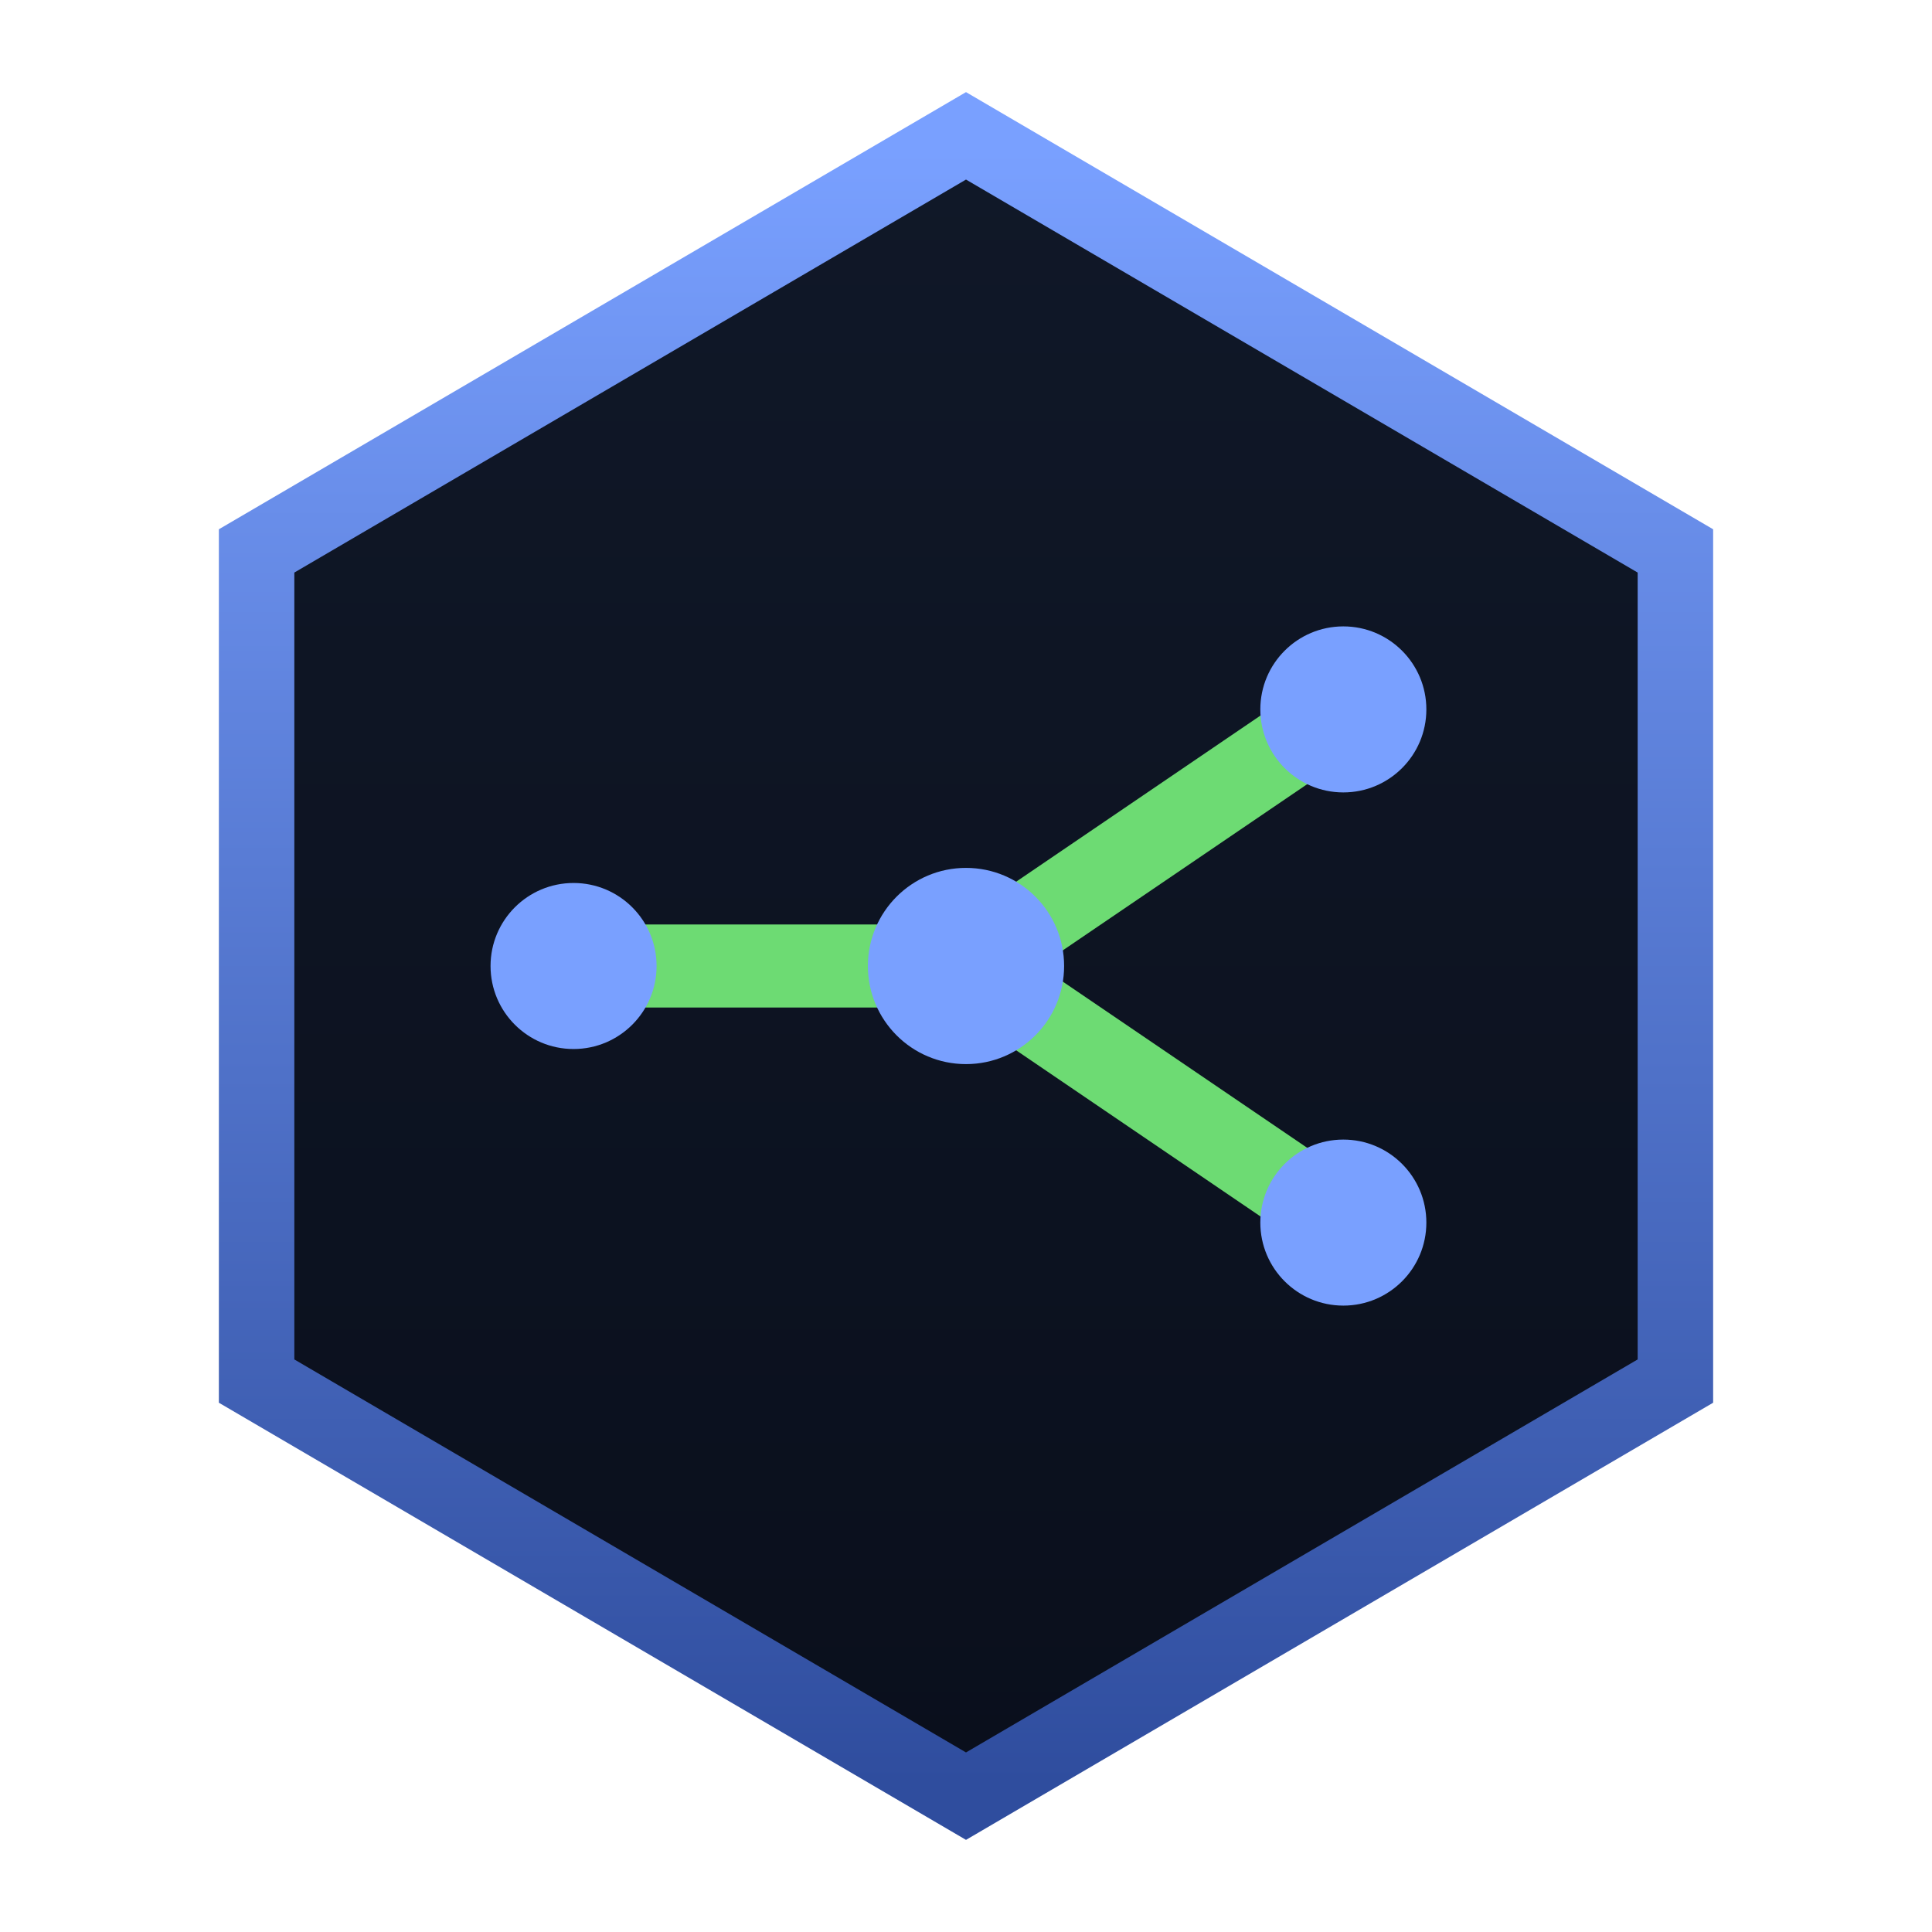
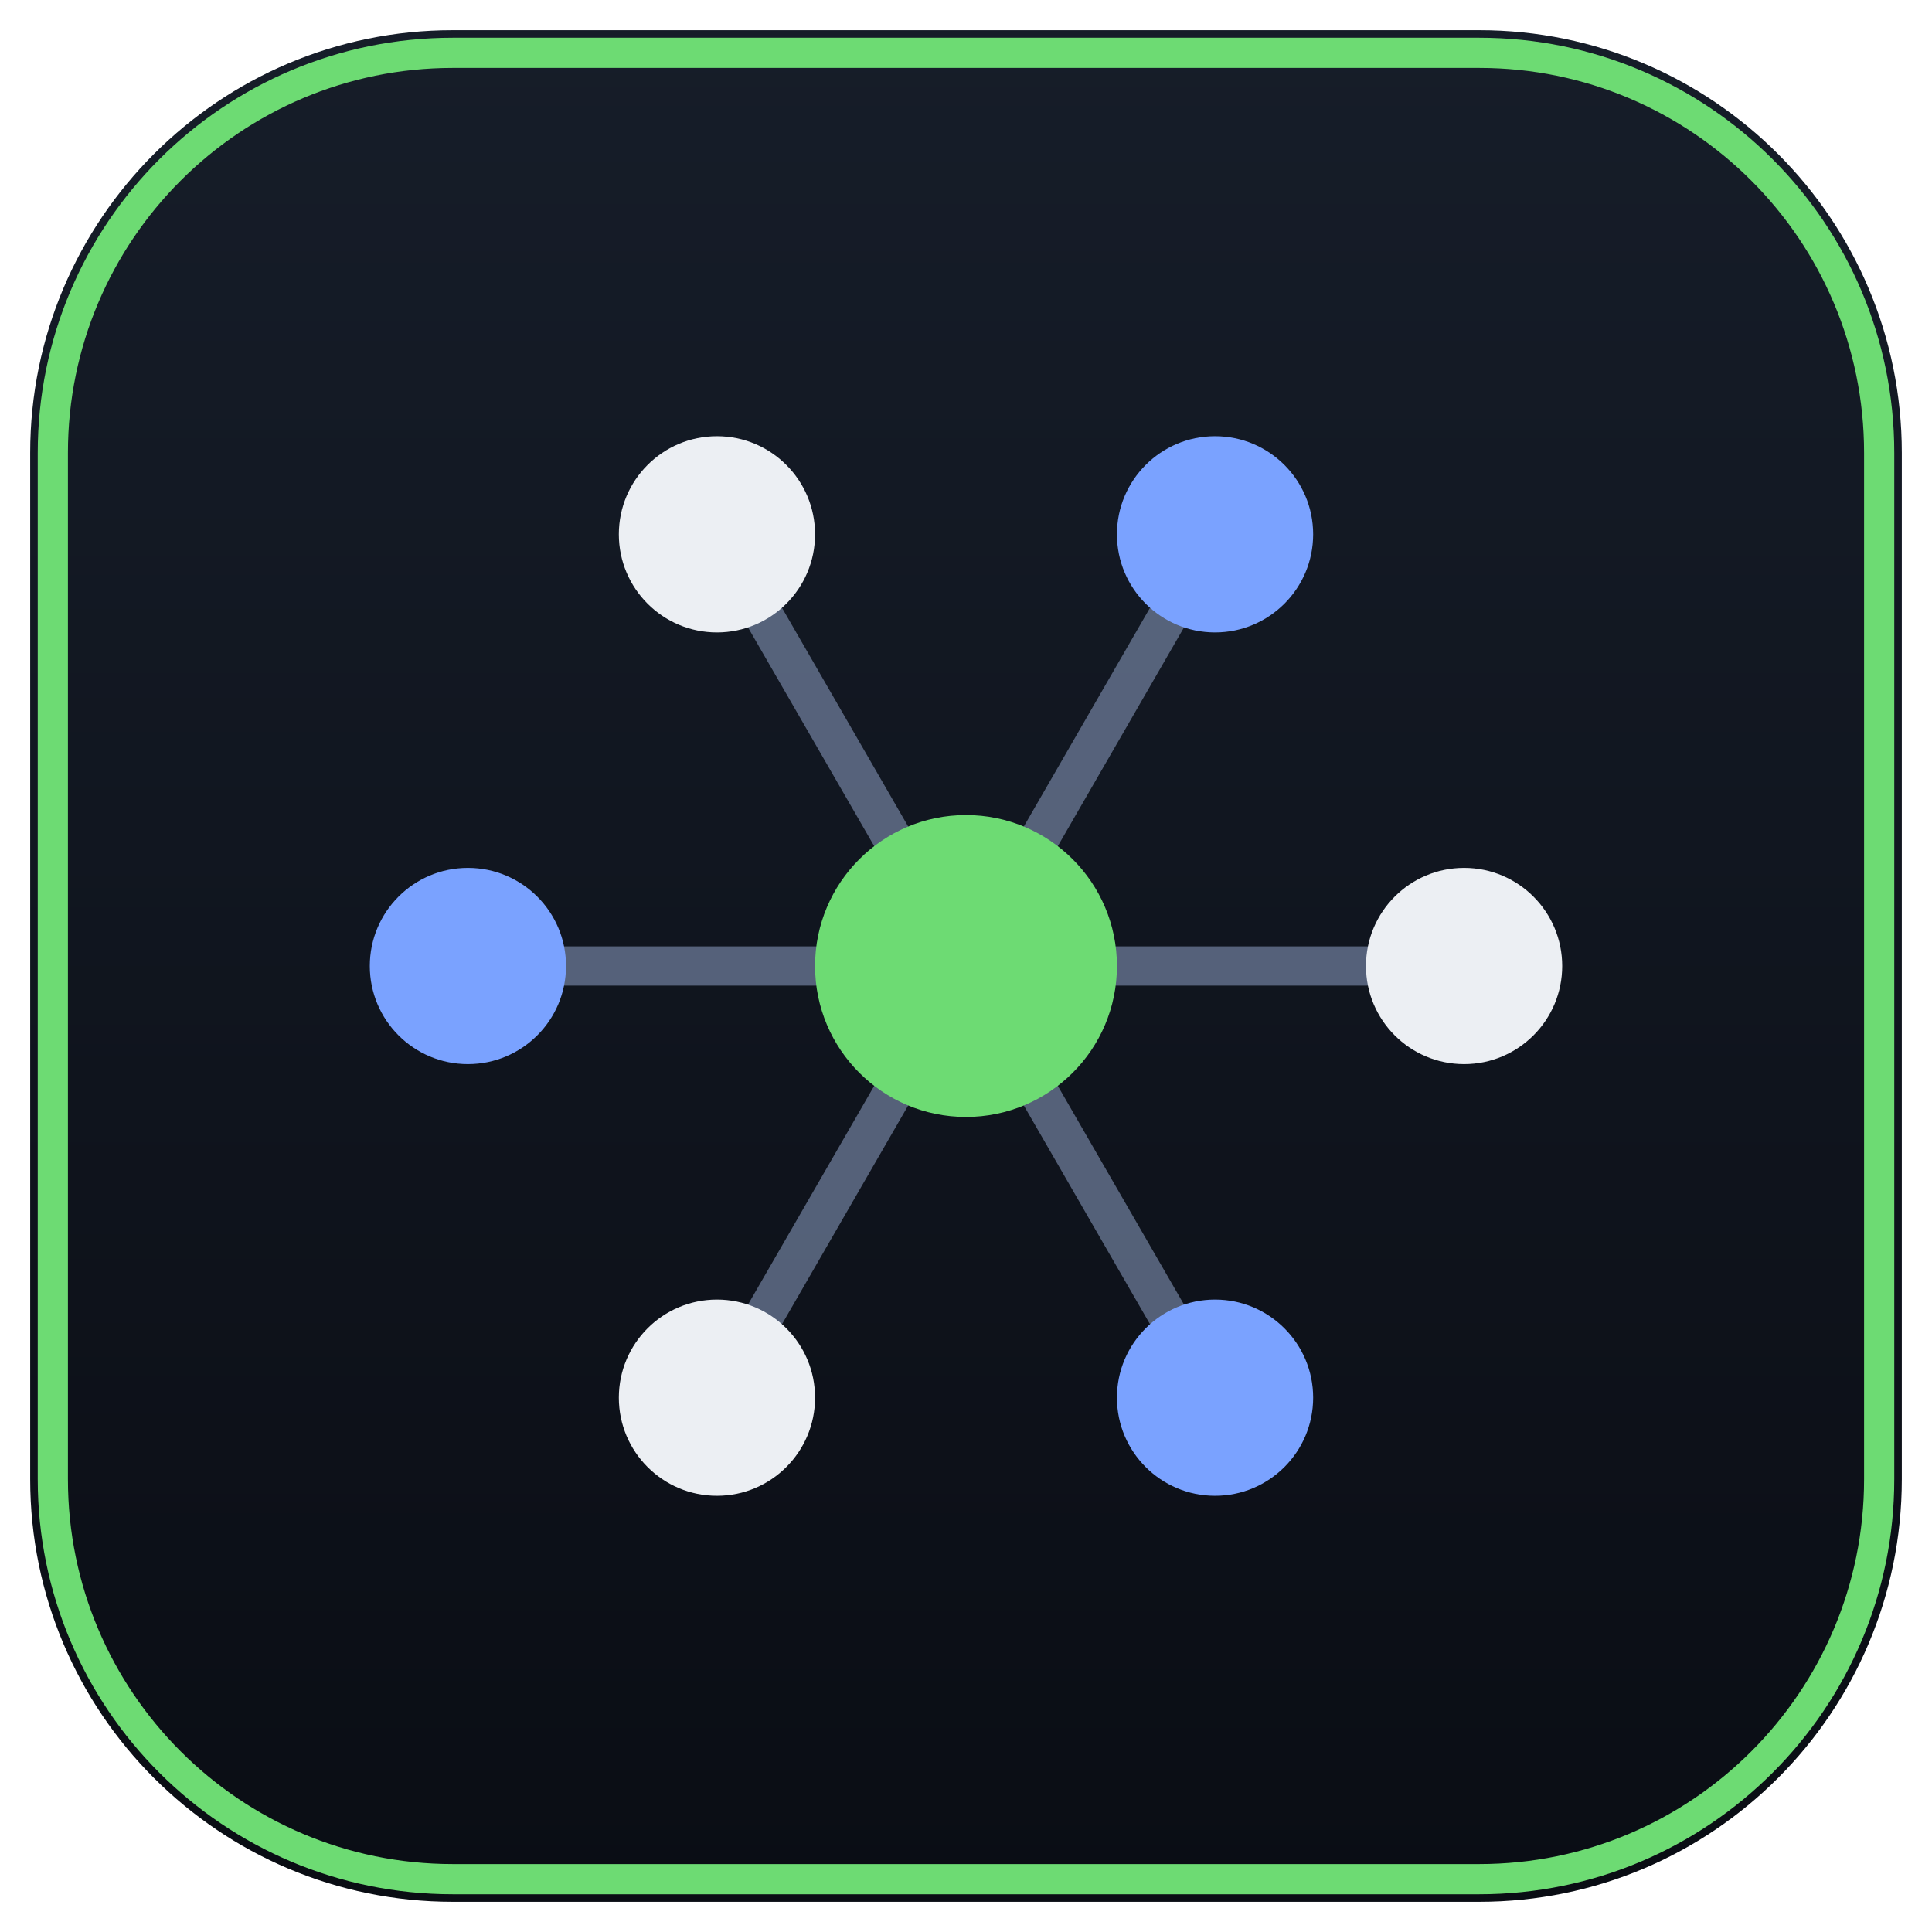
<svg xmlns="http://www.w3.org/2000/svg" width="128" height="128" viewBox="0 0 128 128">
  <defs>
-     <linearGradient id="edge" x1="0" y1="0" x2="0" y2="1">
-       <stop offset="0" stop-color="#79a0ff" />
-       <stop offset="1" stop-color="#2f4d9e" />
-     </linearGradient>
-     <linearGradient id="screen" x1="0" y1="0" x2="0" y2="1">
-       <stop offset="0" stop-color="#101828" />
-       <stop offset="1" stop-color="#0a0f1c" />
+     <linearGradient id="tile" x1="0" y1="0" x2="0" y2="1">
+       <stop offset="0" stop-color="#161d29" />
+       <stop offset="1" stop-color="#0a0d14" />
    </linearGradient>
  </defs>
-   <path d="M64 9 L111 36.5 L111 91.5 L64 119 L17 91.5 L17 36.5 Z" fill="url(#screen)" stroke="url(#edge)" stroke-width="5" stroke-linejoin="miter" />
-   <g id="symbol">
-     <path d="M38 64 H64 M64 64 L89 47 M64 64 L89 81" fill="none" stroke="#6ddb73" stroke-width="5.5" stroke-linecap="round" stroke-linejoin="round" />
-     <circle cx="38" cy="64" r="5.5" fill="#79a0ff" />
-     <circle cx="64" cy="64" r="6.5" fill="#79a0ff" />
-     <circle cx="89" cy="47" r="5.5" fill="#79a0ff" />
-     <circle cx="89" cy="81" r="5.5" fill="#79a0ff" />
+   <rect x="2" y="2" width="124" height="124" rx="28" ry="28" fill="url(#tile)" />
+   <rect x="3.5" y="3.5" width="121" height="121" rx="26.5" ry="26.5" fill="none" stroke="#6ddb73" stroke-width="2" />
+   <g stroke="#8ea0c4" stroke-width="2.6" stroke-opacity="0.55" stroke-linecap="round">
+     <line x1="64" y1="64" x2="97" y2="64" />
+     <line x1="64" y1="64" x2="80.5" y2="92.6" />
+     <line x1="64" y1="64" x2="47.5" y2="92.6" />
+     <line x1="64" y1="64" x2="31" y2="64" />
+     <line x1="64" y1="64" x2="47.5" y2="35.4" />
+     <line x1="64" y1="64" x2="80.5" y2="35.4" />
  </g>
+   <circle cx="97" cy="64" r="6.5" fill="#eceff3" />
+   <circle cx="80.5" cy="92.6" r="6.5" fill="#7aa2ff" />
+   <circle cx="47.5" cy="92.6" r="6.5" fill="#eceff3" />
+   <circle cx="31" cy="64" r="6.5" fill="#7aa2ff" />
+   <circle cx="47.5" cy="35.4" r="6.5" fill="#eceff3" />
+   <circle cx="80.5" cy="35.4" r="6.5" fill="#7aa2ff" />
+   <circle cx="64" cy="64" r="10" fill="#6ddb73" />
</svg>
